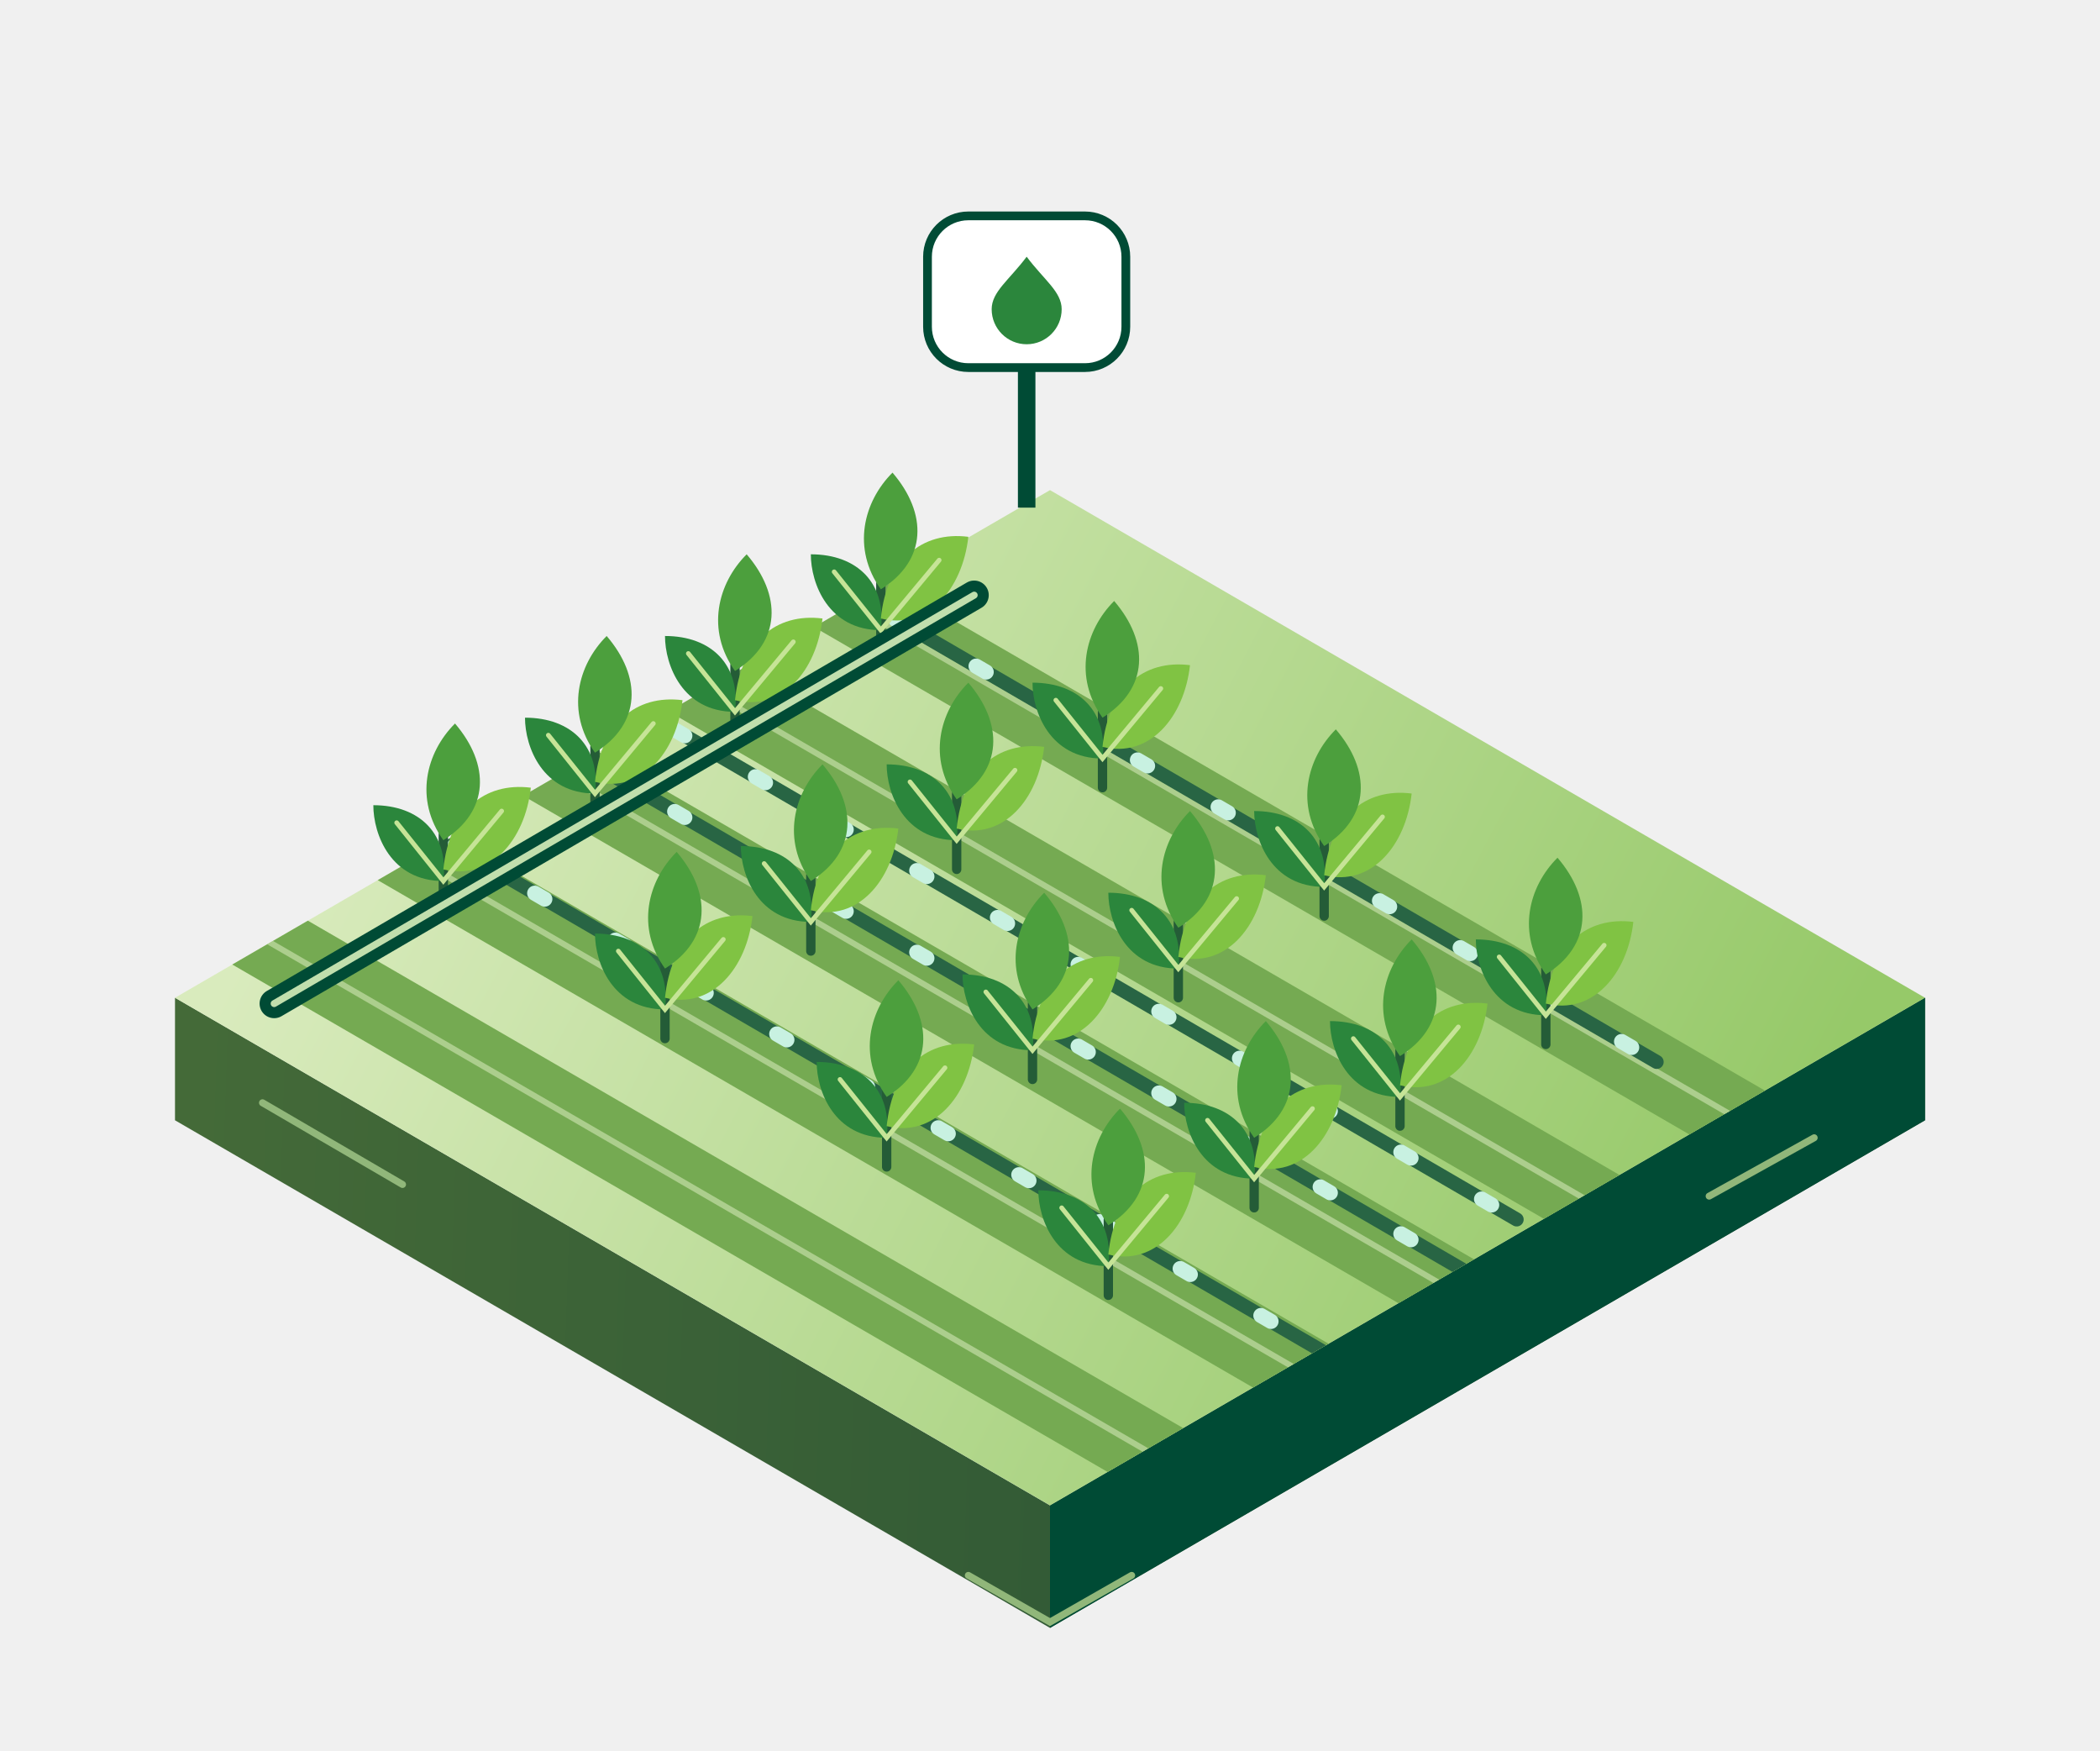
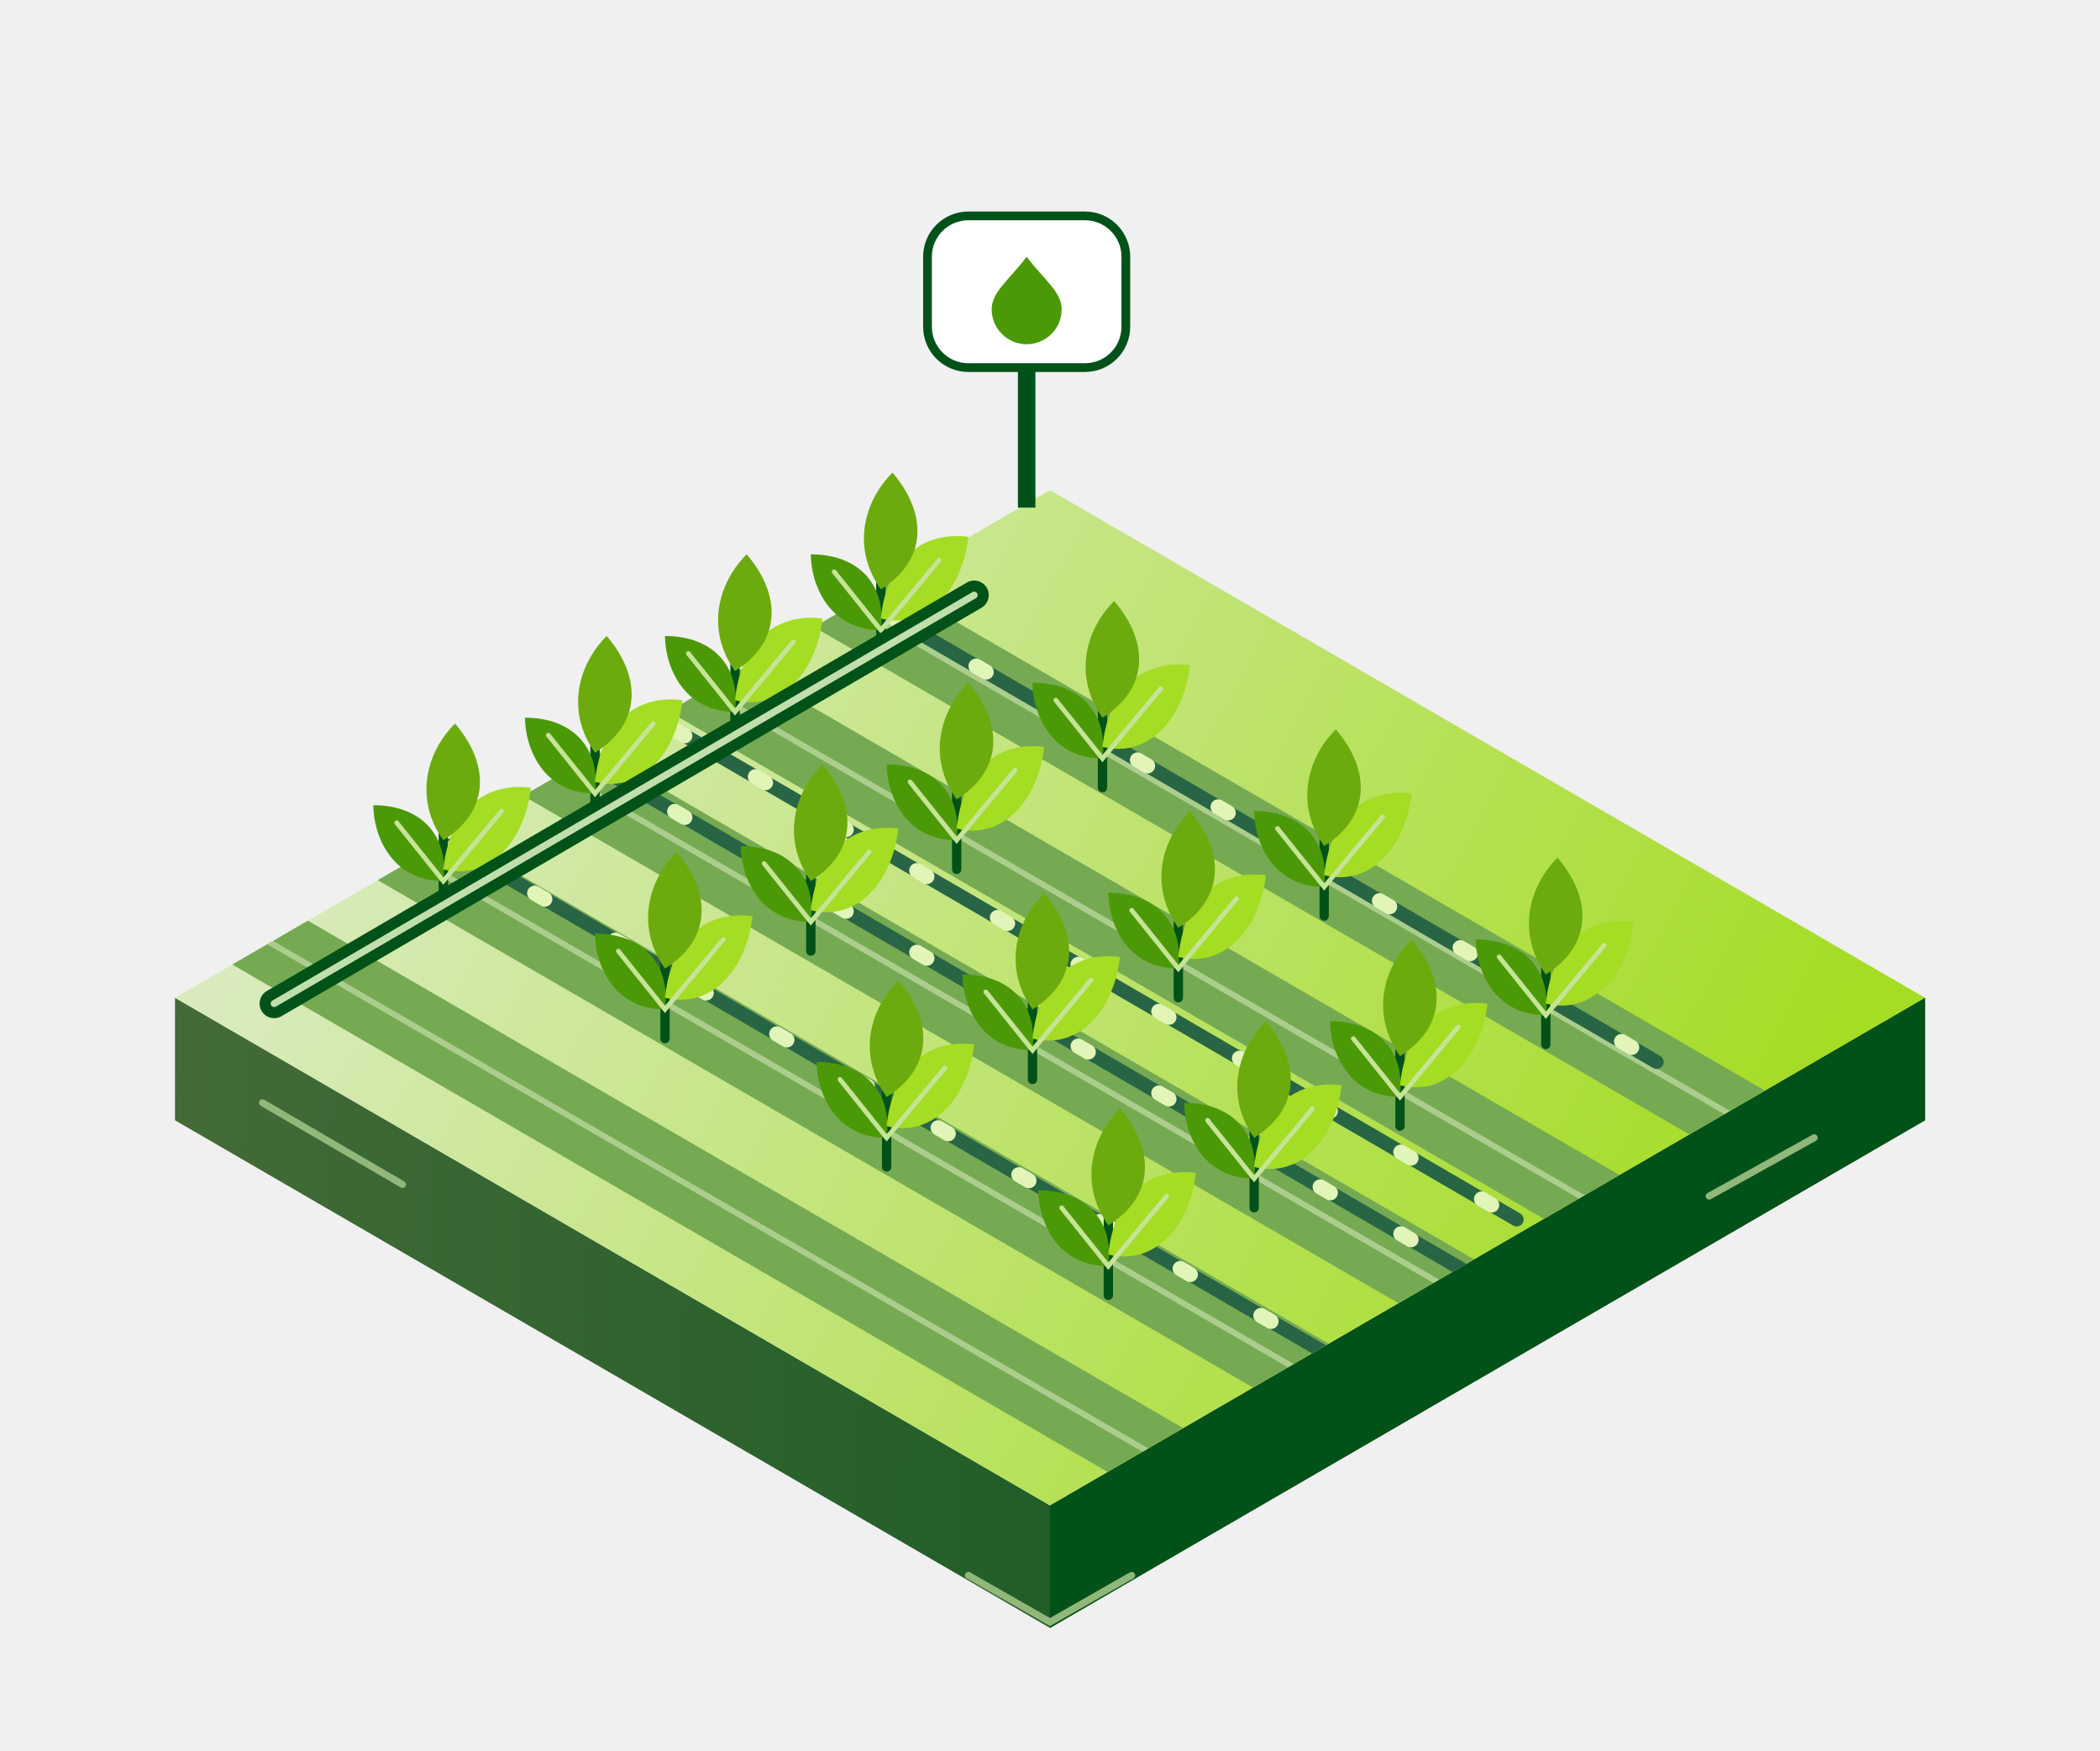
<svg xmlns="http://www.w3.org/2000/svg" viewBox="0 0 360 300" fill="none">
  <defs>
    <linearGradient id="field" x1="65" y1="118" x2="287" y2="234" gradientUnits="userSpaceOnUse">
      <stop stop-color="#d9ebbd" />
-       <stop offset="1" stop-color="#96c969" />
+       <stop offset="1" stop-color="#a5dc24" />
    </linearGradient>
    <linearGradient id="soil" x1="23" y1="210" x2="321" y2="220" gradientUnits="userSpaceOnUse">
      <stop stop-color="#456b38" />
-       <stop offset="1" stop-color="#234d34" />
+       <stop offset="1" stop-color="#015219" />
    </linearGradient>
    <clipPath id="plot">
      <path d="m180 84 150 87-150 87-150-87z" />
    </clipPath>
    <g id="crop">
-       <path d="M0 1V-12" stroke="#245c37" stroke-width="1.6" stroke-linecap="round" />
-       <path d="M0-4C-9-4-12-12-12-17c8 0 13 5 12 13Z" fill="#2b863c" />
-       <path d="M0-6C1-16 7-21 15-20c-1 9-7 16-15 14Z" fill="#80c343" />
-       <path d="M0-11c-5-7-3-15 2-20 6 7 6 15-2 20Z" fill="#4c9f3d" />
+       <path d="M0 1V-12" stroke="#015219" stroke-width="1.6" stroke-linecap="round" />
+       <path d="M0-4C-9-4-12-12-12-17c8 0 13 5 12 13Z" fill="#4c9908" />
+       <path d="M0-6C1-16 7-21 15-20c-1 9-7 16-15 14Z" fill="#a5dc24" />
+       <path d="M0-11c-5-7-3-15 2-20 6 7 6 15-2 20Z" fill="#6bab0e" />
      <path d="m-8-14 8 10 10-12" stroke="#c6e497" stroke-width=".8" stroke-linecap="round" />
    </g>
    <style>
      .water-flow{stroke-dasharray:2 14;animation:flow 3s linear infinite}
      @keyframes flow{to{stroke-dashoffset:-32}}
      @media(prefers-reduced-motion:reduce){.water-flow{animation:none}}
    </style>
  </defs>
  <path d="m30 171 150 87 150-87v21l-150 87-150-87z" fill="url(#soil)" />
-   <path d="m180 258 150-87v21l-150 87z" fill="#004b35" />
+   <path d="m180 258 150-87v21l-150 87z" fill="#015219" />
  <path d="m180 84 150 87-150 87-150-87z" fill="url(#field)" />
  <g clip-path="url(#plot)" stroke-linecap="round">
    <path d="m83 125 176 102m-200-87 176 102M35 155l176 102m-104-147 176 102m-152-117 176 102" stroke="#75aa52" stroke-width="13" />
    <path d="m83 125 176 102m-200-87 176 102M35 155l176 102m-104-147 176 102m-152-117 176 102" stroke="#d9ebbd" stroke-opacity=".55" stroke-width="1" />
    <path d="m88 123 172 100M64 137l172 100m-148-128 172 100m-148-127 172 100" stroke="#286544" stroke-width="2.4" />
-     <path class="water-flow" d="m88 123 172 100M64 137l172 100m-148-128 172 100m-148-127 172 100" stroke="#c8f1e1" stroke-width="2.6" />
+     <path class="water-flow" d="m88 123 172 100M64 137l172 100m-148-128 172 100m-148-127 172 100" stroke="#e2f5b8" stroke-width="2.6" />
  </g>
  <g>
    <use href="#crop" x="102" y="140" />
    <use href="#crop" x="139" y="162" />
    <use href="#crop" x="177" y="184" />
    <use href="#crop" x="215" y="206" />
    <use href="#crop" x="126" y="126" />
    <use href="#crop" x="164" y="148" />
    <use href="#crop" x="202" y="170" />
    <use href="#crop" x="240" y="192" />
    <use href="#crop" x="76" y="155" />
    <use href="#crop" x="114" y="177" />
    <use href="#crop" x="152" y="199" />
    <use href="#crop" x="190" y="221" />
    <use href="#crop" x="151" y="112" />
    <use href="#crop" x="189" y="134" />
    <use href="#crop" x="227" y="156" />
    <use href="#crop" x="265" y="178" />
  </g>
-   <path d="m47 172 120-70" stroke="#004b35" stroke-width="5" stroke-linecap="round" />
+   <path d="m47 172 120-70" stroke="#015219" stroke-width="5" stroke-linecap="round" />
  <path d="m47 172 120-70" stroke="#c1dfad" stroke-width="1.2" stroke-linecap="round" />
  <g transform="translate(176 87)">
-     <path d="M0 0v-27" stroke="#004b35" stroke-width="3" />
-     <rect x="-17" y="-50" width="34" height="26" rx="7" fill="#fff" stroke="#004b35" stroke-width="1.5" />
-     <path d="M0-43c-3 4-6 6-6 9a6 6 0 0 0 12 0c0-3-3-5-6-9Z" fill="#2b863c" />
+     <path d="M0 0v-27" stroke="#015219" stroke-width="3" />
+     <rect x="-17" y="-50" width="34" height="26" rx="7" fill="#fff" stroke="#015219" stroke-width="1.5" />
+     <path d="M0-43c-3 4-6 6-6 9a6 6 0 0 0 12 0c0-3-3-5-6-9Z" fill="#4c9908" />
  </g>
  <path d="m45 189 24 14m224 2 18-10M166 270l14 8 14-8" stroke="#91b77a" stroke-width="1.2" stroke-linecap="round" />
</svg>
